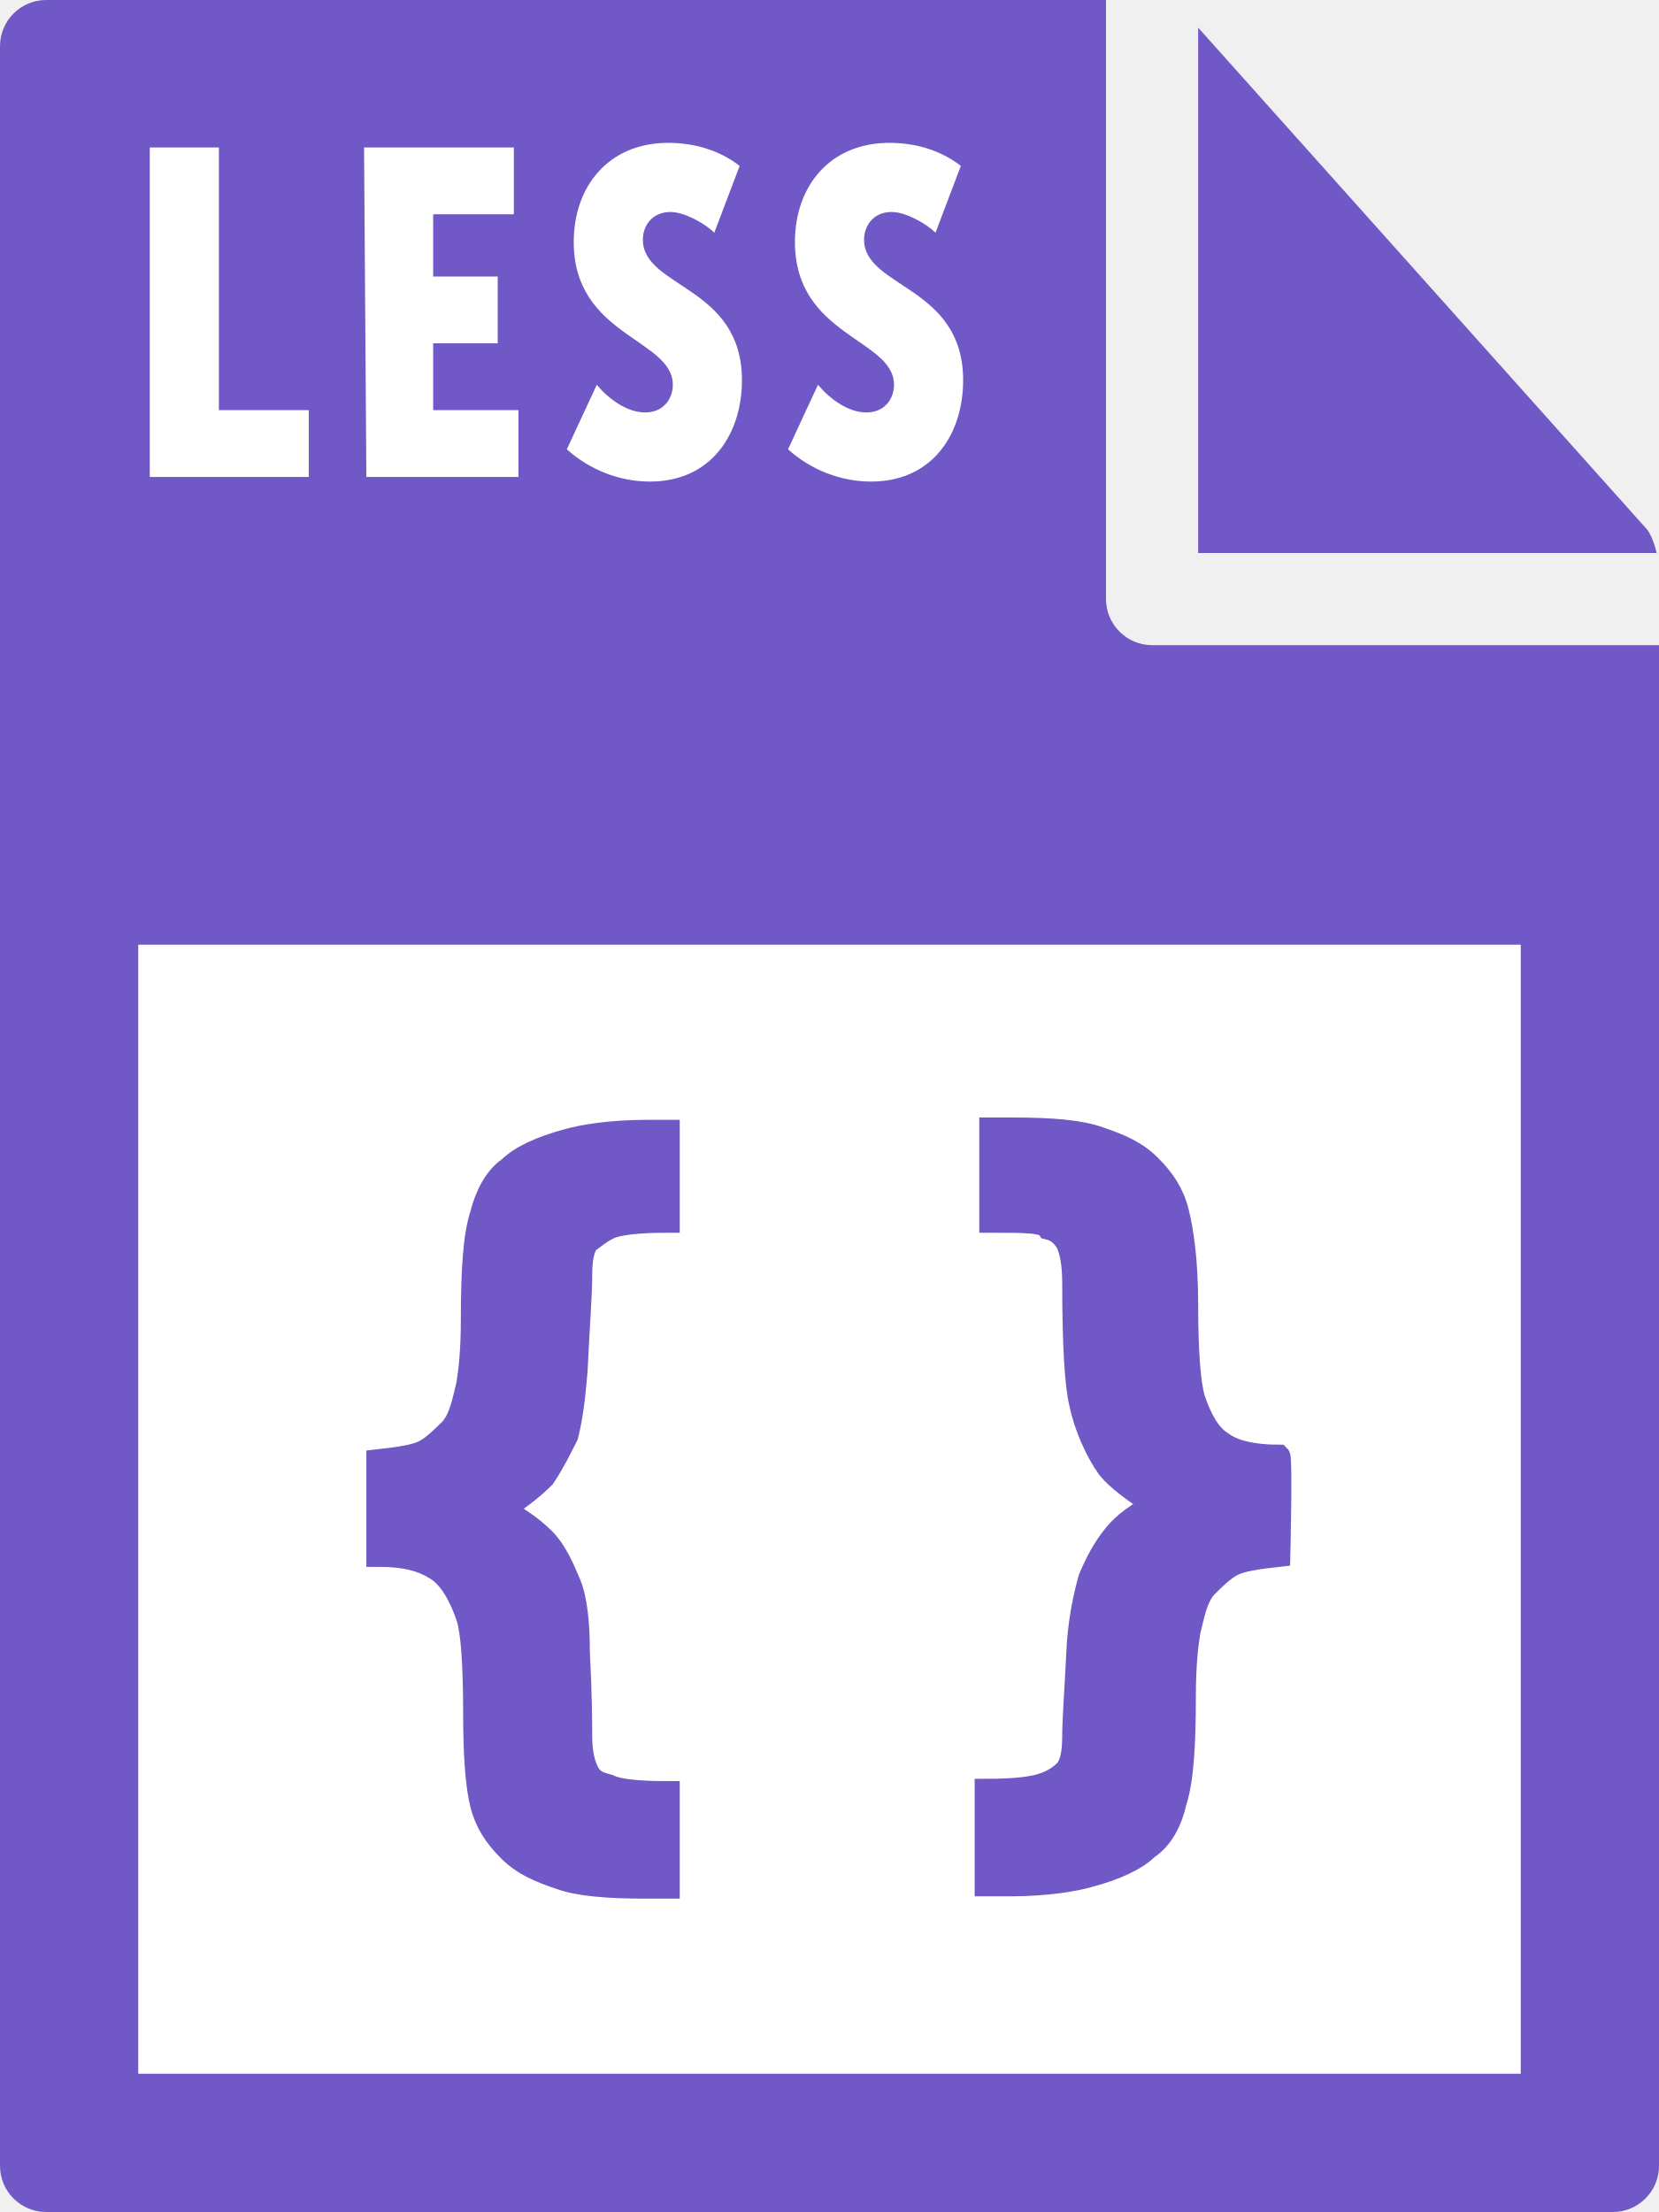
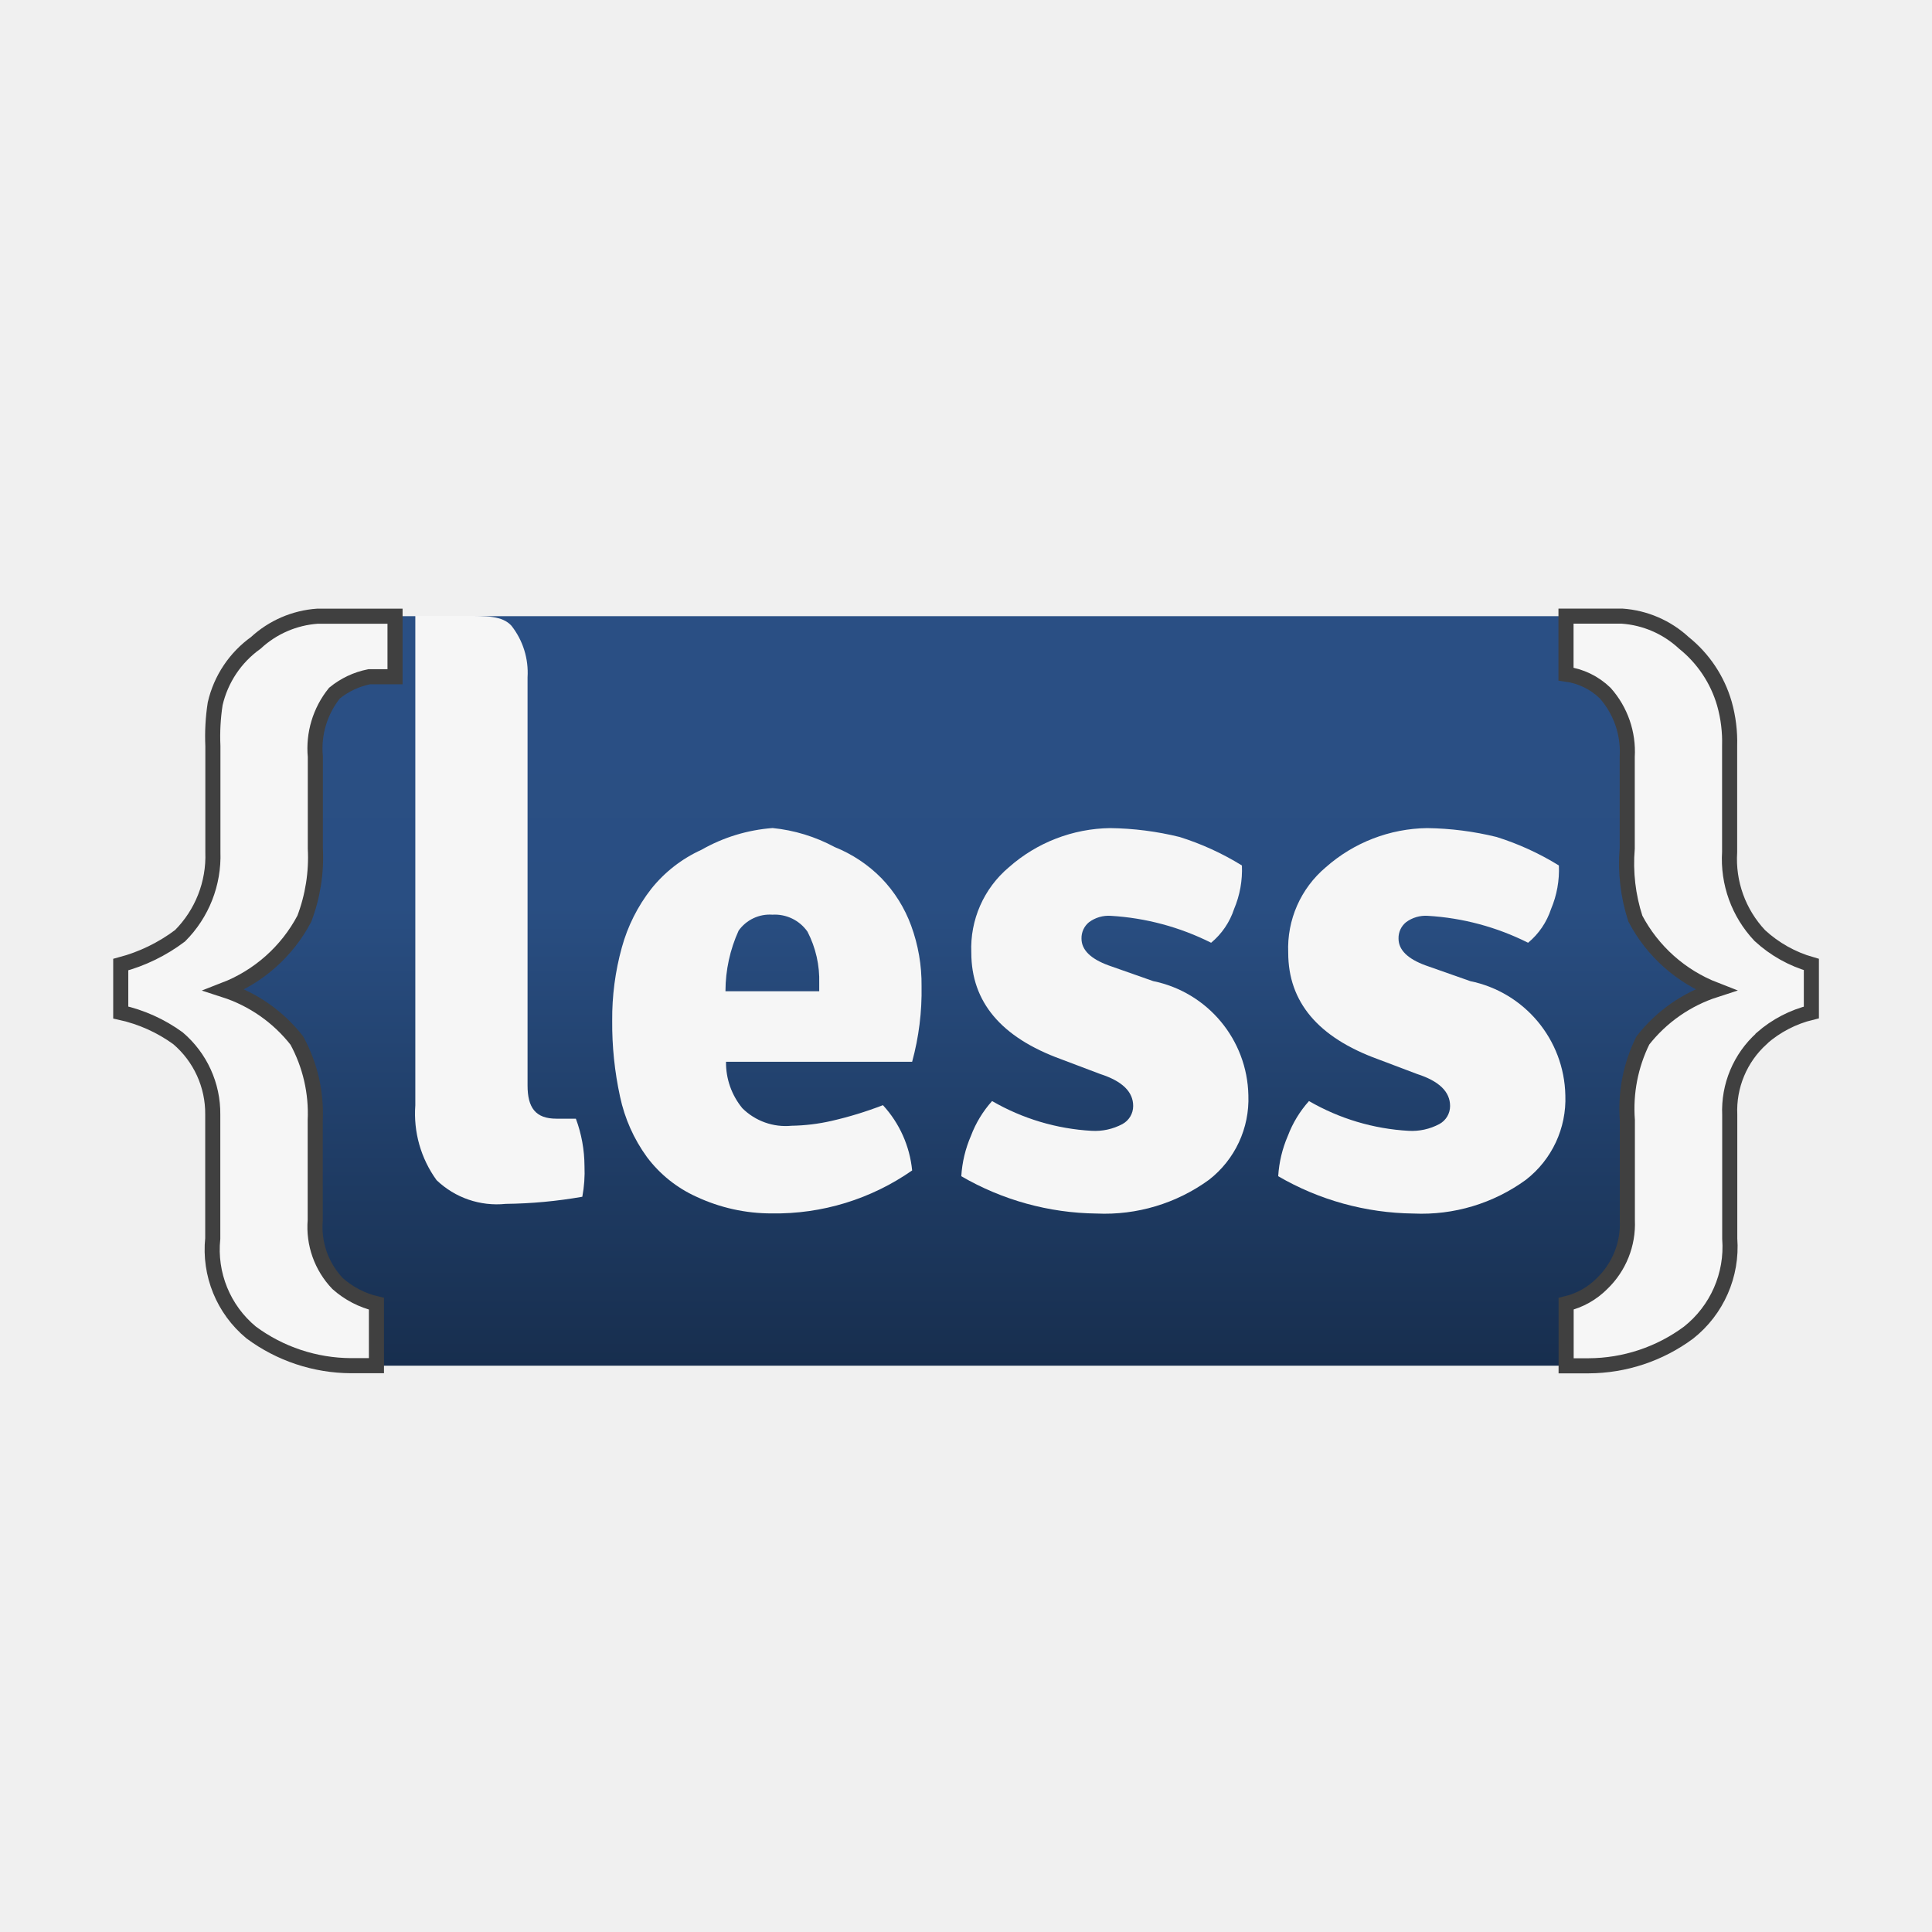
- <svg xmlns="http://www.w3.org/2000/svg" id="Layer_1" viewBox="0 0 72 96">
-   <style>.st0{fill:#7058c6}.st1{fill:#fff}</style>
-   <path class="st0" d="M0 2v92c0 1.1.9 2 2 2h68c1.1 0 2-.9 2-2V28H50c-1.1 0-2-.9-2-2V0H2C.9 0 0 .9 0 2z" />
-   <path class="st0" d="M71.9 24c-.1-.4-.2-.7-.4-1L52 1.2V24h19.9z" />
-   <path class="st1" d="M6 41h60v49H6V41z" />
-   <path d="M16.4 67.5v-4.1c.9-.1 1.6-.2 2-.4.4-.2.8-.6 1.2-1 .4-.5.5-1.1.7-1.9.1-.6.2-1.5.2-2.8 0-2.2.1-3.7.4-4.6.2-.8.6-1.6 1.2-2 .5-.5 1.4-.9 2.5-1.2.7-.2 1.9-.4 3.5-.4h.9V53c-1.3 0-2.2.1-2.6.3s-.6.4-.9.6c-.2.3-.3.7-.3 1.5s-.1 2-.2 4.1c-.1 1.2-.2 2-.4 2.8-.3.6-.6 1.2-1 1.8-.4.4-1 .9-1.8 1.4.7.4 1.3.8 1.8 1.3s.8 1.2 1.1 1.9c.3.7.4 1.8.4 3 .1 1.9.1 3.1.1 3.6 0 .7.1 1.2.3 1.6.2.4.5.5.9.6.4.2 1.2.3 2.6.3v4.1h-1c-1.6 0-2.9-.1-3.7-.4-.9-.3-1.6-.6-2.2-1.2-.6-.6-1-1.2-1.2-2-.2-.8-.3-2.1-.3-4 0-2-.1-3.5-.3-4.1-.3-.9-.7-1.6-1.2-2-.7-.5-1.5-.7-2.7-.7zm39.1 0c-.9.1-1.6.2-2 .4-.4.2-.8.6-1.2 1-.4.5-.5 1.1-.7 1.9-.1.6-.2 1.5-.2 2.8 0 2.2-.1 3.7-.4 4.6-.2.9-.6 1.6-1.2 2-.5.5-1.4.9-2.5 1.2-.7.2-1.9.4-3.5.4h-1v-4.1c1.3 0 2.1-.1 2.6-.3s.7-.4.9-.6c.2-.3.3-.7.3-1.5 0-.6.1-2 .2-4 .1-1.2.3-2.1.5-2.8.3-.7.6-1.3 1.1-1.9.4-.5 1-.9 1.7-1.3-.9-.6-1.6-1.1-2-1.6-.5-.7-1-1.8-1.2-2.8-.2-.8-.3-2.6-.3-5.2 0-.8-.1-1.4-.3-1.8-.2-.3-.4-.5-.8-.6-.2-.3-1-.3-2.5-.3v-4h1c1.6 0 2.9.1 3.7.4.9.3 1.6.6 2.2 1.2s1 1.2 1.2 2c.2.8.4 2.1.4 4 0 2 .1 3.4.3 4.1.3.9.7 1.6 1.2 1.9.5.4 1.4.6 2.5.6.1.1 0 4.3 0 4.3z" fill="#7058c6" stroke="#7058c6" stroke-miterlimit="10" />
-   <path class="st1" d="M6.5 6.4h3v11.4h3.9v2.9H6.5V6.4zm9.3 0h6.5v2.9h-3.5V12h2.8v2.9h-2.8v2.9h3.7v2.9h-6.6l-.1-14.3zm10.1 10.3c.5.6 1.3 1.2 2.1 1.2s1.2-.6 1.2-1.2c0-2-4.3-2.1-4.3-6.2 0-2.4 1.5-4.3 4.1-4.3 1.1 0 2.2.3 3.1 1L31 10.1c-.4-.4-1.3-.9-1.9-.9-.8 0-1.2.6-1.2 1.2 0 2.1 4.3 2 4.3 6.1 0 2.3-1.3 4.4-4 4.4-1.3 0-2.6-.5-3.6-1.4l1.3-2.8zm9.6 0c.5.6 1.3 1.2 2.1 1.2s1.2-.6 1.2-1.2c0-2-4.3-2.1-4.3-6.2 0-2.4 1.5-4.3 4.1-4.3 1.1 0 2.2.3 3.1 1l-1.1 2.9c-.4-.4-1.3-.9-1.9-.9-.8 0-1.2.6-1.2 1.2 0 2.1 4.3 2 4.3 6.1 0 2.3-1.3 4.4-4 4.4-1.3 0-2.6-.5-3.6-1.4l1.3-2.8z" />
+ <svg xmlns="http://www.w3.org/2000/svg" viewBox="0 0 32 32">
+   <defs>
+     <linearGradient id="a" x1="-3.609" y1="-492.685" x2="-3.609" y2="-480.271" gradientTransform="translate(19.712 502.891)" gradientUnits="userSpaceOnUse">
+       <stop offset="0.15" stop-color="#2a4f84" />
+       <stop offset="0.388" stop-color="#294e82" />
+       <stop offset="1" stop-color="#172e4e" />
+     </linearGradient>
+   </defs>
+   <path d="M28.559,20.226a2.4,2.4,0,0,1-2.394,2.394H6.04a2.4,2.4,0,0,1-2.394-2.394V12.6A2.4,2.4,0,0,1,6.04,10.206H26.165A2.4,2.4,0,0,1,28.559,12.6Z" style="fill:url(#a)" />
+   <path d="M24.349,16.25a1.972,1.972,0,0,1,1.578,1.891,1.69,1.69,0,0,1-.653,1.4,2.934,2.934,0,0,1-1.862.559,4.558,4.558,0,0,1-2.241-.618,1.986,1.986,0,0,1,.16-.669,1.83,1.83,0,0,1,.35-.576,3.7,3.7,0,0,0,1.649.493.965.965,0,0,0,.51-.112.339.339,0,0,0,.178-.3q0-.353-.546-.529l-.653-.247q-1.482-.54-1.482-1.762a1.753,1.753,0,0,1,.623-1.416,2.587,2.587,0,0,1,1.678-.648,5.094,5.094,0,0,1,1.15.147,4.555,4.555,0,0,1,1.032.472,1.668,1.668,0,0,1-.13.722,1.22,1.22,0,0,1-.38.558,4.261,4.261,0,0,0-1.66-.446.544.544,0,0,0-.362.106.338.338,0,0,0-.124.27q0,.282.451.446l.736.259Z" style="fill:#f6f6f6" />
+   <path d="M19.1,16.25a1.972,1.972,0,0,1,1.577,1.891,1.691,1.691,0,0,1-.652,1.4,2.937,2.937,0,0,1-1.862.559,4.56,4.56,0,0,1-2.241-.618,1.981,1.981,0,0,1,.16-.669,1.821,1.821,0,0,1,.35-.576,3.7,3.7,0,0,0,1.649.493.963.963,0,0,0,.51-.112.34.34,0,0,0,.178-.3q0-.353-.546-.529l-.653-.247q-1.482-.54-1.482-1.762a1.752,1.752,0,0,1,.623-1.416,2.585,2.585,0,0,1,1.677-.648,5.088,5.088,0,0,1,1.15.147,4.552,4.552,0,0,1,1.032.472,1.668,1.668,0,0,1-.13.722,1.22,1.22,0,0,1-.38.558,4.263,4.263,0,0,0-1.661-.446.543.543,0,0,0-.362.106.339.339,0,0,0-.124.27q0,.282.451.446l.736.259Z" style="fill:#f6f6f6" />
+   <path d="M15.264,16.333a2.822,2.822,0,0,0-.172-1,2.239,2.239,0,0,0-.492-.787,2.28,2.28,0,0,0-.777-.517,2.737,2.737,0,0,0-1.026-.314,2.8,2.8,0,0,0-1.18.361,2.256,2.256,0,0,0-.83.646,2.765,2.765,0,0,0-.487.969,4.4,4.4,0,0,0-.16,1.216,5.681,5.681,0,0,0,.13,1.257,2.628,2.628,0,0,0,.445,1,2.107,2.107,0,0,0,.818.657,2.935,2.935,0,0,0,1.251.277,3.952,3.952,0,0,0,2.324-.712,1.865,1.865,0,0,0-.484-1.081,6.188,6.188,0,0,1-.857.262,3.208,3.208,0,0,1-.656.079,1.017,1.017,0,0,1-.815-.29,1.187,1.187,0,0,1-.271-.77h3.083A4.447,4.447,0,0,0,15.264,16.333Zm-3.248.081a2.433,2.433,0,0,1,.218-1,.632.632,0,0,1,.559-.264.66.66,0,0,1,.582.282,1.749,1.749,0,0,1,.194.856v.13H12.016Z" style="fill:#f6f6f6" />
+   <path d="M29.18,17.2a1.605,1.605,0,0,0-.53,1.265v2.051a1.81,1.81,0,0,1-.683,1.557,2.8,2.8,0,0,1-1.654.549l-.373,0V21.594a1.241,1.241,0,0,0,.595-.334,1.369,1.369,0,0,0,.419-1.047V18.556a2.545,2.545,0,0,1,.257-1.323,2.5,2.5,0,0,1,1.2-.838,2.528,2.528,0,0,1-1.324-1.179,2.956,2.956,0,0,1-.135-1.165V12.533a1.458,1.458,0,0,0-.366-1.054,1.152,1.152,0,0,0-.648-.314v-.96c.445,0,.669,0,.928,0a1.676,1.676,0,0,1,1.023.442,2,2,0,0,1,.673,1.009,2.33,2.33,0,0,1,.086.7v1.757a1.846,1.846,0,0,0,.5,1.383,2.113,2.113,0,0,0,.854.479v.794a1.943,1.943,0,0,0-.82.426Z" style="fill:#f6f6f6;stroke:#404040;stroke-miterlimit:10;stroke-width:0.25px" />
+   <path d="M5.594,10.206H5.26a1.673,1.673,0,0,0-1.023.442,1.71,1.71,0,0,0-.673,1.009,3.531,3.531,0,0,0-.038.7v1.757A1.867,1.867,0,0,1,2.981,15.5,2.847,2.847,0,0,1,2,15.977v.793a2.552,2.552,0,0,1,.947.426,1.638,1.638,0,0,1,.577,1.265v2.051A1.781,1.781,0,0,0,4.16,22.07a2.8,2.8,0,0,0,1.654.55l.421,0V21.594a1.47,1.47,0,0,1-.643-.334,1.355,1.355,0,0,1-.371-1.047V18.557a2.516,2.516,0,0,0-.305-1.323,2.5,2.5,0,0,0-1.2-.838,2.529,2.529,0,0,0,1.324-1.178,2.857,2.857,0,0,0,.183-1.165V12.534A1.462,1.462,0,0,1,5.54,11.48a1.313,1.313,0,0,1,.575-.271l.428,0V10.206H5.594Z" style="fill:#f6f6f6;stroke:#404040;stroke-miterlimit:10;stroke-width:0.25px" />
+   <path d="M9.537,18.529h-.32c-.348,0-.479-.183-.479-.551V11.219a1.256,1.256,0,0,0-.268-.856c-.15-.164-.411-.162-.783-.162H6.964l-.085,0v8.106a1.875,1.875,0,0,0,.352,1.24,1.441,1.441,0,0,0,1.145.393,7.859,7.859,0,0,0,1.269-.118,2.23,2.23,0,0,0,.036-.509,2.278,2.278,0,0,0-.142-.782Z" style="fill:#f6f6f6" />
</svg>
